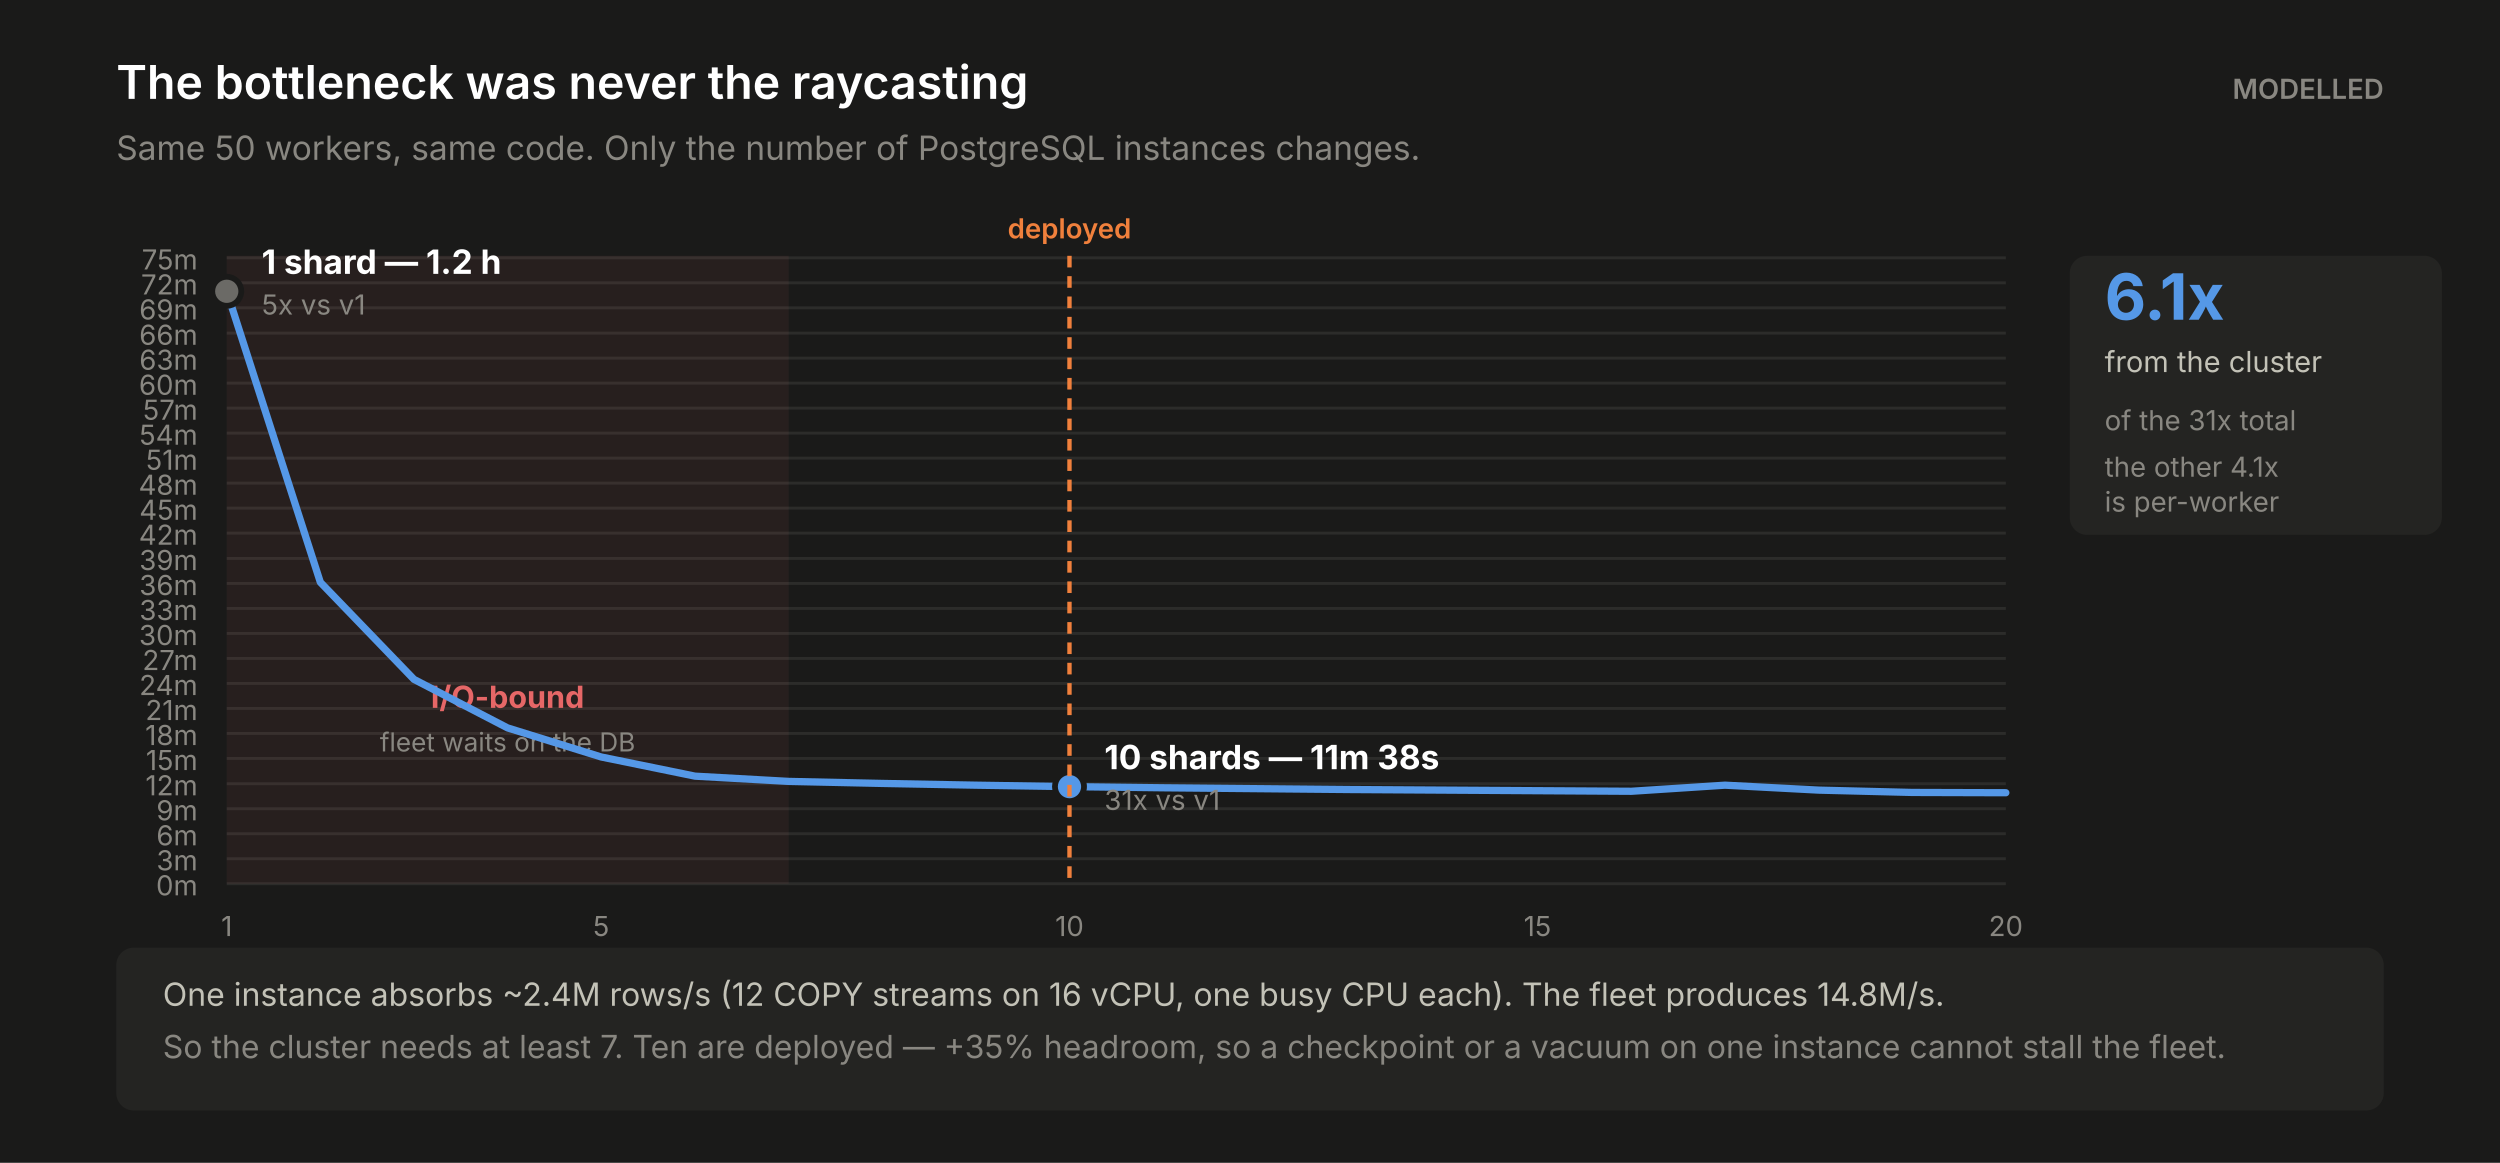
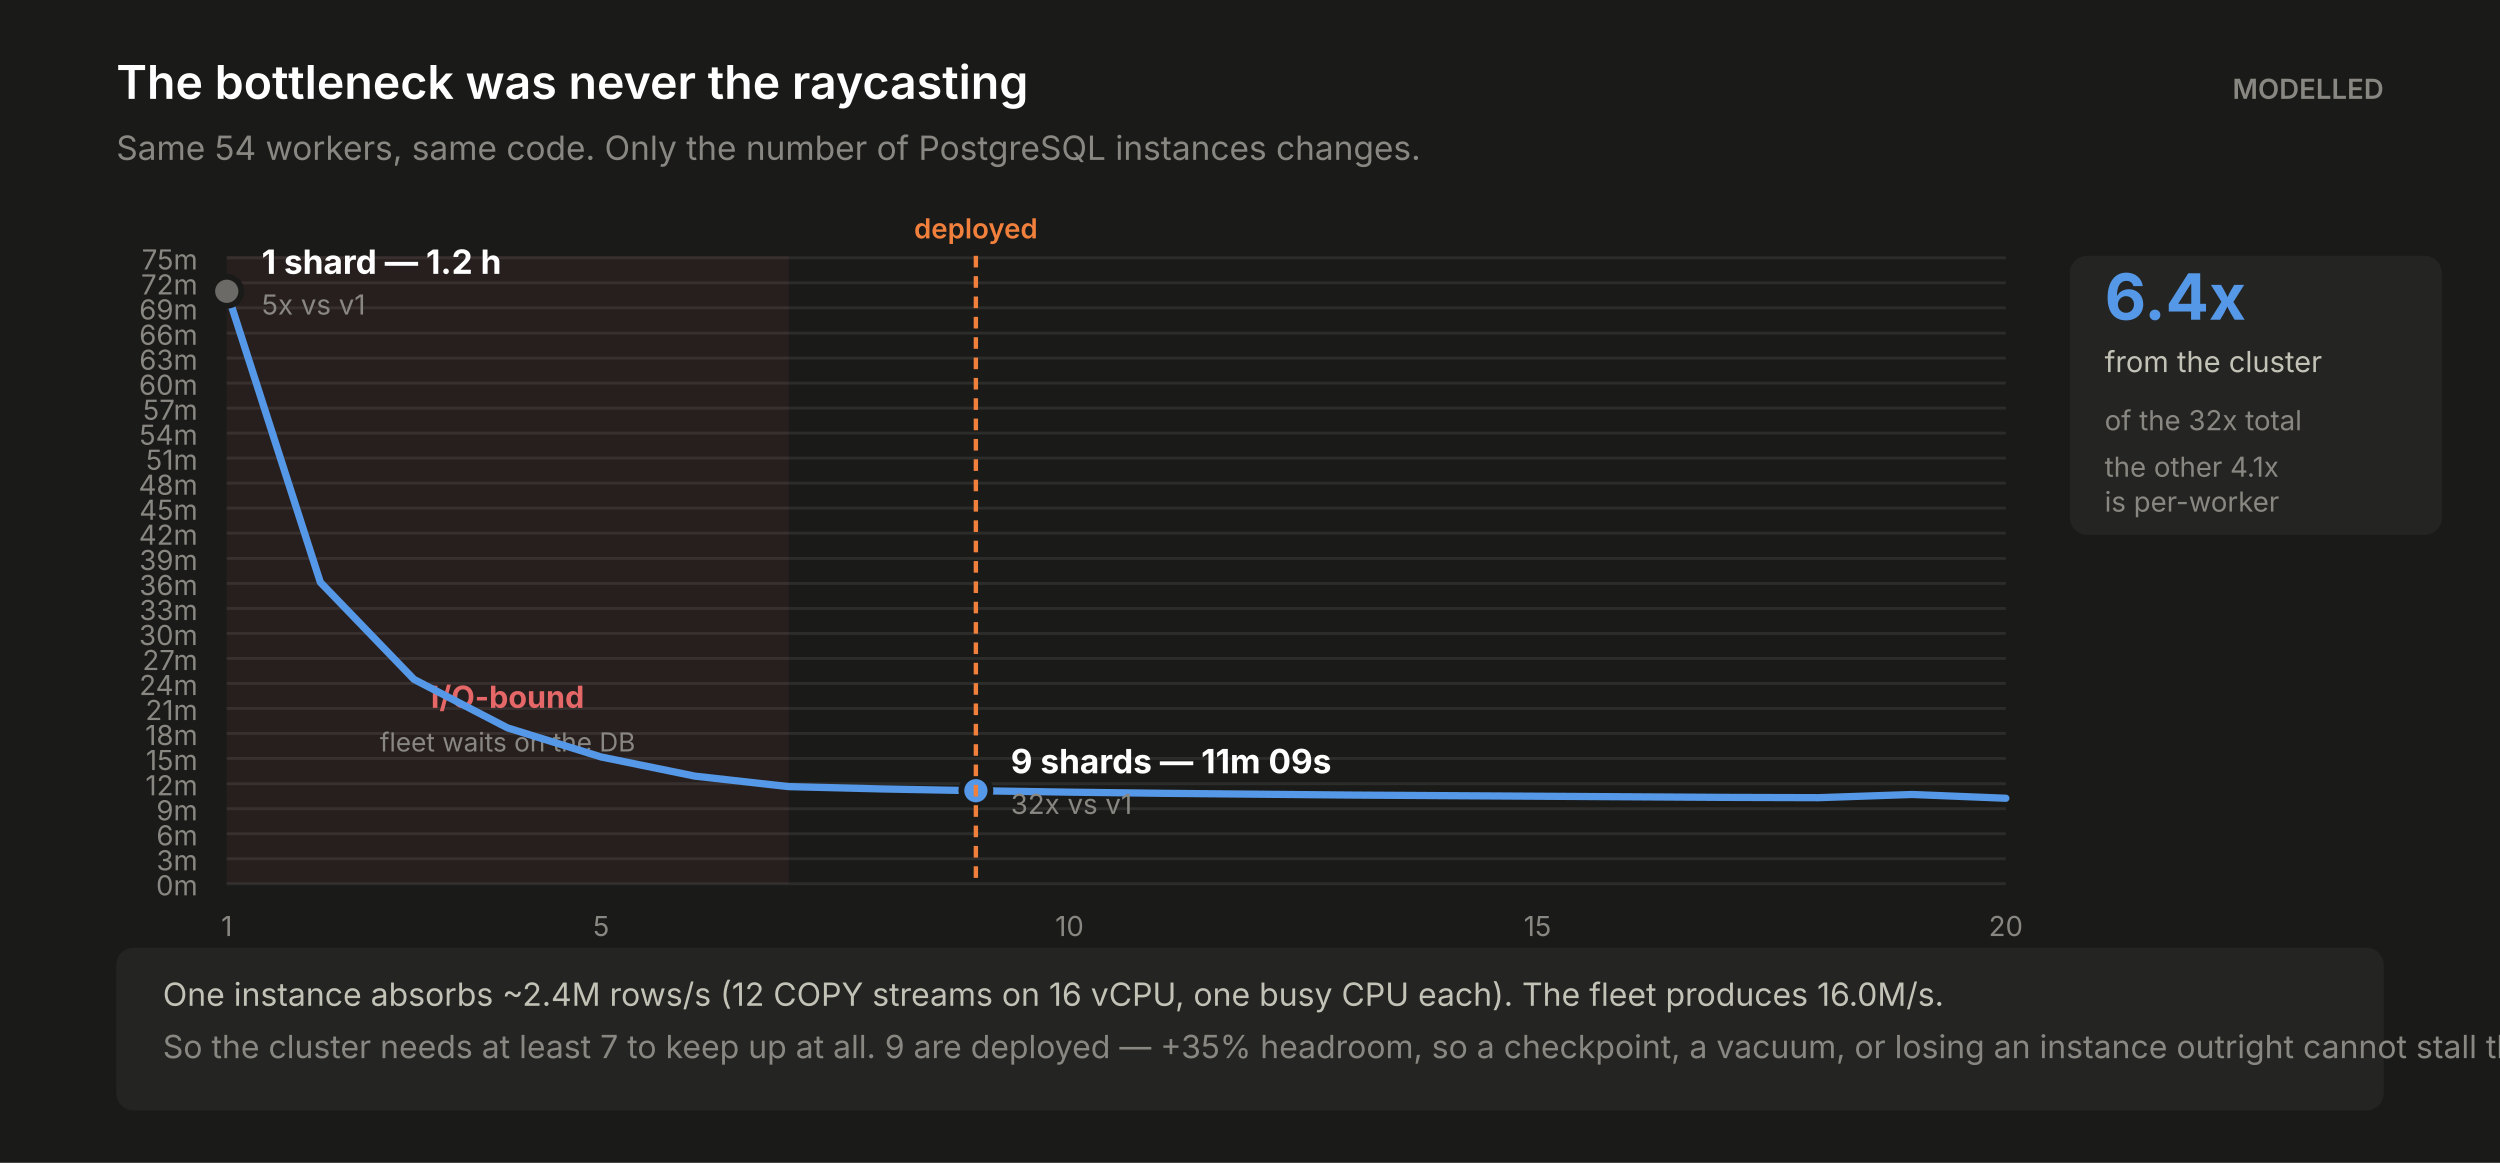
- <svg xmlns="http://www.w3.org/2000/svg" width="860" height="400" viewBox="0 0 860 400" role="img" aria-label="Wall clock against database shard count at a fixed 50 workers. One instance takes 1.2 h; ten take 11m 38s. Below eight shards the fleet is I/O-bound and waiting on the database.">
+ <svg xmlns="http://www.w3.org/2000/svg" width="860" height="400" viewBox="0 0 860 400" role="img" aria-label="Wall clock against database shard count at a fixed 54 workers. One instance takes 1.2 h; ten take 11m 09s. Below eight shards the fleet is I/O-bound and waiting on the database.">
  <rect width="860" height="400" fill="#1a1a19" />
  <text x="40.0" y="34.0" font-family="system-ui,-apple-system,'Segoe UI',sans-serif" font-size="16" font-weight="600" fill="#ffffff" text-anchor="start" style="font-variant-numeric:tabular-nums">The bottleneck was never the raycasting</text>
-   <text x="40.0" y="55.0" font-family="system-ui,-apple-system,'Segoe UI',sans-serif" font-size="11.5" font-weight="400" fill="#898781" text-anchor="start" style="font-variant-numeric:tabular-nums">Same 50 workers, same code. Only the number of PostgreSQL instances changes.</text>
+   <text x="40.0" y="55.0" font-family="system-ui,-apple-system,'Segoe UI',sans-serif" font-size="11.5" font-weight="400" fill="#898781" text-anchor="start" style="font-variant-numeric:tabular-nums">Same 54 workers, same code. Only the number of PostgreSQL instances changes.</text>
  <text x="820.0" y="34.0" font-family="system-ui,-apple-system,'Segoe UI',sans-serif" font-size="9.5" font-weight="600" fill="#898781" text-anchor="end" style="font-variant-numeric:tabular-nums">MODELLED</text>
  <line x1="78.0" y1="304.0" x2="690.0" y2="304.0" stroke="#2c2c2a" stroke-width="1" stroke-linecap="butt" />
  <text x="68.0" y="308.0" font-family="system-ui,-apple-system,'Segoe UI',sans-serif" font-size="9.5" font-weight="400" fill="#898781" text-anchor="end" style="font-variant-numeric:tabular-nums">0m</text>
  <line x1="78.0" y1="295.4" x2="690.0" y2="295.4" stroke="#2c2c2a" stroke-width="1" stroke-linecap="butt" />
  <text x="68.0" y="299.4" font-family="system-ui,-apple-system,'Segoe UI',sans-serif" font-size="9.5" font-weight="400" fill="#898781" text-anchor="end" style="font-variant-numeric:tabular-nums">3m</text>
  <line x1="78.0" y1="286.8" x2="690.0" y2="286.8" stroke="#2c2c2a" stroke-width="1" stroke-linecap="butt" />
  <text x="68.0" y="290.8" font-family="system-ui,-apple-system,'Segoe UI',sans-serif" font-size="9.5" font-weight="400" fill="#898781" text-anchor="end" style="font-variant-numeric:tabular-nums">6m</text>
  <line x1="78.0" y1="278.2" x2="690.0" y2="278.2" stroke="#2c2c2a" stroke-width="1" stroke-linecap="butt" />
  <text x="68.0" y="282.2" font-family="system-ui,-apple-system,'Segoe UI',sans-serif" font-size="9.5" font-weight="400" fill="#898781" text-anchor="end" style="font-variant-numeric:tabular-nums">9m</text>
  <line x1="78.0" y1="269.6" x2="690.0" y2="269.6" stroke="#2c2c2a" stroke-width="1" stroke-linecap="butt" />
  <text x="68.0" y="273.6" font-family="system-ui,-apple-system,'Segoe UI',sans-serif" font-size="9.5" font-weight="400" fill="#898781" text-anchor="end" style="font-variant-numeric:tabular-nums">12m</text>
  <line x1="78.0" y1="260.9" x2="690.0" y2="260.9" stroke="#2c2c2a" stroke-width="1" stroke-linecap="butt" />
  <text x="68.0" y="264.9" font-family="system-ui,-apple-system,'Segoe UI',sans-serif" font-size="9.5" font-weight="400" fill="#898781" text-anchor="end" style="font-variant-numeric:tabular-nums">15m</text>
  <line x1="78.0" y1="252.3" x2="690.0" y2="252.3" stroke="#2c2c2a" stroke-width="1" stroke-linecap="butt" />
  <text x="68.0" y="256.3" font-family="system-ui,-apple-system,'Segoe UI',sans-serif" font-size="9.5" font-weight="400" fill="#898781" text-anchor="end" style="font-variant-numeric:tabular-nums">18m</text>
  <line x1="78.0" y1="243.7" x2="690.0" y2="243.7" stroke="#2c2c2a" stroke-width="1" stroke-linecap="butt" />
  <text x="68.0" y="247.7" font-family="system-ui,-apple-system,'Segoe UI',sans-serif" font-size="9.5" font-weight="400" fill="#898781" text-anchor="end" style="font-variant-numeric:tabular-nums">21m</text>
  <line x1="78.0" y1="235.1" x2="690.0" y2="235.1" stroke="#2c2c2a" stroke-width="1" stroke-linecap="butt" />
  <text x="68.0" y="239.1" font-family="system-ui,-apple-system,'Segoe UI',sans-serif" font-size="9.5" font-weight="400" fill="#898781" text-anchor="end" style="font-variant-numeric:tabular-nums">24m</text>
  <line x1="78.0" y1="226.5" x2="690.0" y2="226.5" stroke="#2c2c2a" stroke-width="1" stroke-linecap="butt" />
  <text x="68.0" y="230.5" font-family="system-ui,-apple-system,'Segoe UI',sans-serif" font-size="9.5" font-weight="400" fill="#898781" text-anchor="end" style="font-variant-numeric:tabular-nums">27m</text>
  <line x1="78.0" y1="217.9" x2="690.0" y2="217.9" stroke="#2c2c2a" stroke-width="1" stroke-linecap="butt" />
  <text x="68.0" y="221.9" font-family="system-ui,-apple-system,'Segoe UI',sans-serif" font-size="9.5" font-weight="400" fill="#898781" text-anchor="end" style="font-variant-numeric:tabular-nums">30m</text>
  <line x1="78.0" y1="209.3" x2="690.0" y2="209.3" stroke="#2c2c2a" stroke-width="1" stroke-linecap="butt" />
  <text x="68.0" y="213.3" font-family="system-ui,-apple-system,'Segoe UI',sans-serif" font-size="9.5" font-weight="400" fill="#898781" text-anchor="end" style="font-variant-numeric:tabular-nums">33m</text>
  <line x1="78.0" y1="200.7" x2="690.0" y2="200.7" stroke="#2c2c2a" stroke-width="1" stroke-linecap="butt" />
  <text x="68.0" y="204.7" font-family="system-ui,-apple-system,'Segoe UI',sans-serif" font-size="9.5" font-weight="400" fill="#898781" text-anchor="end" style="font-variant-numeric:tabular-nums">36m</text>
  <line x1="78.0" y1="192.1" x2="690.0" y2="192.1" stroke="#2c2c2a" stroke-width="1" stroke-linecap="butt" />
  <text x="68.0" y="196.1" font-family="system-ui,-apple-system,'Segoe UI',sans-serif" font-size="9.5" font-weight="400" fill="#898781" text-anchor="end" style="font-variant-numeric:tabular-nums">39m</text>
  <line x1="78.0" y1="183.4" x2="690.0" y2="183.4" stroke="#2c2c2a" stroke-width="1" stroke-linecap="butt" />
  <text x="68.0" y="187.4" font-family="system-ui,-apple-system,'Segoe UI',sans-serif" font-size="9.5" font-weight="400" fill="#898781" text-anchor="end" style="font-variant-numeric:tabular-nums">42m</text>
  <line x1="78.0" y1="174.8" x2="690.0" y2="174.8" stroke="#2c2c2a" stroke-width="1" stroke-linecap="butt" />
  <text x="68.0" y="178.8" font-family="system-ui,-apple-system,'Segoe UI',sans-serif" font-size="9.5" font-weight="400" fill="#898781" text-anchor="end" style="font-variant-numeric:tabular-nums">45m</text>
  <line x1="78.0" y1="166.2" x2="690.0" y2="166.2" stroke="#2c2c2a" stroke-width="1" stroke-linecap="butt" />
  <text x="68.0" y="170.2" font-family="system-ui,-apple-system,'Segoe UI',sans-serif" font-size="9.5" font-weight="400" fill="#898781" text-anchor="end" style="font-variant-numeric:tabular-nums">48m</text>
  <line x1="78.0" y1="157.6" x2="690.0" y2="157.6" stroke="#2c2c2a" stroke-width="1" stroke-linecap="butt" />
  <text x="68.0" y="161.6" font-family="system-ui,-apple-system,'Segoe UI',sans-serif" font-size="9.5" font-weight="400" fill="#898781" text-anchor="end" style="font-variant-numeric:tabular-nums">51m</text>
  <line x1="78.0" y1="149.0" x2="690.0" y2="149.0" stroke="#2c2c2a" stroke-width="1" stroke-linecap="butt" />
  <text x="68.0" y="153.0" font-family="system-ui,-apple-system,'Segoe UI',sans-serif" font-size="9.5" font-weight="400" fill="#898781" text-anchor="end" style="font-variant-numeric:tabular-nums">54m</text>
  <line x1="78.0" y1="140.4" x2="690.0" y2="140.4" stroke="#2c2c2a" stroke-width="1" stroke-linecap="butt" />
  <text x="68.0" y="144.4" font-family="system-ui,-apple-system,'Segoe UI',sans-serif" font-size="9.5" font-weight="400" fill="#898781" text-anchor="end" style="font-variant-numeric:tabular-nums">57m</text>
  <line x1="78.0" y1="131.8" x2="690.0" y2="131.8" stroke="#2c2c2a" stroke-width="1" stroke-linecap="butt" />
  <text x="68.0" y="135.8" font-family="system-ui,-apple-system,'Segoe UI',sans-serif" font-size="9.5" font-weight="400" fill="#898781" text-anchor="end" style="font-variant-numeric:tabular-nums">60m</text>
  <line x1="78.0" y1="123.2" x2="690.0" y2="123.2" stroke="#2c2c2a" stroke-width="1" stroke-linecap="butt" />
  <text x="68.0" y="127.2" font-family="system-ui,-apple-system,'Segoe UI',sans-serif" font-size="9.5" font-weight="400" fill="#898781" text-anchor="end" style="font-variant-numeric:tabular-nums">63m</text>
  <line x1="78.0" y1="114.6" x2="690.0" y2="114.6" stroke="#2c2c2a" stroke-width="1" stroke-linecap="butt" />
  <text x="68.0" y="118.6" font-family="system-ui,-apple-system,'Segoe UI',sans-serif" font-size="9.5" font-weight="400" fill="#898781" text-anchor="end" style="font-variant-numeric:tabular-nums">66m</text>
  <line x1="78.0" y1="105.9" x2="690.0" y2="105.9" stroke="#2c2c2a" stroke-width="1" stroke-linecap="butt" />
  <text x="68.0" y="109.9" font-family="system-ui,-apple-system,'Segoe UI',sans-serif" font-size="9.5" font-weight="400" fill="#898781" text-anchor="end" style="font-variant-numeric:tabular-nums">69m</text>
  <line x1="78.0" y1="97.3" x2="690.0" y2="97.3" stroke="#2c2c2a" stroke-width="1" stroke-linecap="butt" />
  <text x="68.0" y="101.3" font-family="system-ui,-apple-system,'Segoe UI',sans-serif" font-size="9.5" font-weight="400" fill="#898781" text-anchor="end" style="font-variant-numeric:tabular-nums">72m</text>
  <line x1="78.0" y1="88.7" x2="690.0" y2="88.7" stroke="#2c2c2a" stroke-width="1" stroke-linecap="butt" />
  <text x="68.0" y="92.7" font-family="system-ui,-apple-system,'Segoe UI',sans-serif" font-size="9.5" font-weight="400" fill="#898781" text-anchor="end" style="font-variant-numeric:tabular-nums">75m</text>
  <text x="78.0" y="322.0" font-family="system-ui,-apple-system,'Segoe UI',sans-serif" font-size="9.5" font-weight="400" fill="#898781" text-anchor="middle" style="font-variant-numeric:tabular-nums">1</text>
  <text x="206.8" y="322.0" font-family="system-ui,-apple-system,'Segoe UI',sans-serif" font-size="9.5" font-weight="400" fill="#898781" text-anchor="middle" style="font-variant-numeric:tabular-nums">5</text>
  <text x="367.9" y="322.0" font-family="system-ui,-apple-system,'Segoe UI',sans-serif" font-size="9.5" font-weight="400" fill="#898781" text-anchor="middle" style="font-variant-numeric:tabular-nums">10</text>
  <text x="528.9" y="322.0" font-family="system-ui,-apple-system,'Segoe UI',sans-serif" font-size="9.5" font-weight="400" fill="#898781" text-anchor="middle" style="font-variant-numeric:tabular-nums">15</text>
  <text x="690.0" y="322.0" font-family="system-ui,-apple-system,'Segoe UI',sans-serif" font-size="9.5" font-weight="400" fill="#898781" text-anchor="middle" style="font-variant-numeric:tabular-nums">20</text>
  <text x="384.0" y="342.0" font-family="system-ui,-apple-system,'Segoe UI',sans-serif" font-size="10.5" font-weight="400" fill="#c3c2b7" text-anchor="middle" style="font-variant-numeric:tabular-nums">database shards</text>
  <rect x="78.0" y="88.0" width="193.3" height="216.0" rx="0" fill="#e66767" opacity="0.07" />
  <text x="174.6" y="243.5" font-family="system-ui,-apple-system,'Segoe UI',sans-serif" font-size="10.5" font-weight="700" fill="#e66767" text-anchor="middle" style="font-variant-numeric:tabular-nums">I/O-bound</text>
  <text x="174.6" y="258.5" font-family="system-ui,-apple-system,'Segoe UI',sans-serif" font-size="9" font-weight="400" fill="#898781" text-anchor="middle" style="font-variant-numeric:tabular-nums">fleet waits on the DB</text>
-   <path d="M 78.0 100.2 L 110.2 200.3 L 142.4 233.7 L 174.6 250.4 L 206.8 260.4 L 239.1 267.0 L 271.3 268.8 L 303.5 269.5 L 335.7 270.1 L 367.9 270.6 L 400.1 271.0 L 432.3 271.3 L 464.5 271.6 L 496.7 271.8 L 528.9 272.0 L 561.2 272.2 L 593.4 270.1 L 625.6 271.8 L 657.8 272.6 L 690.0 272.7" fill="none" stroke="#5598e7" stroke-width="2.5" stroke-linejoin="round" stroke-linecap="round" />
+   <path d="M 78.0 100.2 L 110.2 200.3 L 142.4 233.7 L 174.6 250.4 L 206.8 260.4 L 239.1 267.0 L 271.3 270.6 L 303.5 271.4 L 335.7 272.0 L 367.9 272.5 L 400.1 272.9 L 432.3 273.2 L 464.5 273.5 L 496.7 273.7 L 528.9 273.9 L 561.2 274.1 L 593.4 274.3 L 625.6 274.4 L 657.8 273.3 L 690.0 274.6" fill="none" stroke="#5598e7" stroke-width="2.5" stroke-linejoin="round" stroke-linecap="round" />
  <circle cx="78.0" cy="100.2" r="5" fill="#6b6a66" stroke="#1a1a19" stroke-width="2" />
  <text x="90.0" y="94.2" font-family="system-ui,-apple-system,'Segoe UI',sans-serif" font-size="11.5" font-weight="700" fill="#ffffff" text-anchor="start" style="font-variant-numeric:tabular-nums">1 shard — 1.2 h</text>
  <text x="90.0" y="108.2" font-family="system-ui,-apple-system,'Segoe UI',sans-serif" font-size="9.5" font-weight="400" fill="#898781" text-anchor="start" style="font-variant-numeric:tabular-nums">5x vs v1</text>
-   <circle cx="367.9" cy="270.6" r="5" fill="#5598e7" stroke="#1a1a19" stroke-width="2" />
-   <text x="379.9" y="264.6" font-family="system-ui,-apple-system,'Segoe UI',sans-serif" font-size="11.5" font-weight="700" fill="#ffffff" text-anchor="start" style="font-variant-numeric:tabular-nums">10 shards — 11m 38s</text>
-   <text x="379.9" y="278.6" font-family="system-ui,-apple-system,'Segoe UI',sans-serif" font-size="9.5" font-weight="400" fill="#898781" text-anchor="start" style="font-variant-numeric:tabular-nums">31x vs v1</text>
-   <line x1="367.9" y1="88.0" x2="367.9" y2="304.0" stroke="#f0803c" stroke-width="1.5" stroke-linecap="butt" stroke-dasharray="4 3" />
-   <text x="367.9" y="82.0" font-family="system-ui,-apple-system,'Segoe UI',sans-serif" font-size="9.5" font-weight="600" fill="#f0803c" text-anchor="middle" style="font-variant-numeric:tabular-nums">deployed</text>
+   <circle cx="335.7" cy="272.0" r="5" fill="#5598e7" stroke="#1a1a19" stroke-width="2" />
+   <text x="347.7" y="266.0" font-family="system-ui,-apple-system,'Segoe UI',sans-serif" font-size="11.5" font-weight="700" fill="#ffffff" text-anchor="start" style="font-variant-numeric:tabular-nums">9 shards — 11m 09s</text>
+   <text x="347.7" y="280.0" font-family="system-ui,-apple-system,'Segoe UI',sans-serif" font-size="9.5" font-weight="400" fill="#898781" text-anchor="start" style="font-variant-numeric:tabular-nums">32x vs v1</text>
+   <line x1="335.7" y1="88.0" x2="335.7" y2="304.0" stroke="#f0803c" stroke-width="1.5" stroke-linecap="butt" stroke-dasharray="4 3" />
+   <text x="335.7" y="82.0" font-family="system-ui,-apple-system,'Segoe UI',sans-serif" font-size="9.5" font-weight="600" fill="#f0803c" text-anchor="middle" style="font-variant-numeric:tabular-nums">deployed</text>
  <rect x="712.0" y="88.0" width="128.0" height="96.0" rx="6" fill="#242422" />
-   <text x="724.0" y="110.0" font-family="system-ui,-apple-system,'Segoe UI',sans-serif" font-size="22" font-weight="700" fill="#5598e7" text-anchor="start" style="font-variant-numeric:tabular-nums">6.1x</text>
+   <text x="724.0" y="110.0" font-family="system-ui,-apple-system,'Segoe UI',sans-serif" font-size="22" font-weight="700" fill="#5598e7" text-anchor="start" style="font-variant-numeric:tabular-nums">6.4x</text>
  <text x="724.0" y="128.0" font-family="system-ui,-apple-system,'Segoe UI',sans-serif" font-size="10" font-weight="400" fill="#c3c2b7" text-anchor="start" style="font-variant-numeric:tabular-nums">from the cluster</text>
-   <text x="724.0" y="148.0" font-family="system-ui,-apple-system,'Segoe UI',sans-serif" font-size="9.5" font-weight="400" fill="#898781" text-anchor="start" style="font-variant-numeric:tabular-nums">of the 31x total</text>
+   <text x="724.0" y="148.0" font-family="system-ui,-apple-system,'Segoe UI',sans-serif" font-size="9.5" font-weight="400" fill="#898781" text-anchor="start" style="font-variant-numeric:tabular-nums">of the 32x total</text>
  <text x="724.0" y="164.0" font-family="system-ui,-apple-system,'Segoe UI',sans-serif" font-size="9.5" font-weight="400" fill="#898781" text-anchor="start" style="font-variant-numeric:tabular-nums">the other 4.1x</text>
  <text x="724.0" y="176.0" font-family="system-ui,-apple-system,'Segoe UI',sans-serif" font-size="9.5" font-weight="400" fill="#898781" text-anchor="start" style="font-variant-numeric:tabular-nums">is per-worker</text>
  <rect x="40.0" y="326.0" width="780.0" height="56.0" rx="6" fill="#242422" />
-   <text x="56.0" y="346.0" font-family="system-ui,-apple-system,'Segoe UI',sans-serif" font-size="11" font-weight="400" fill="#c3c2b7" text-anchor="start" style="font-variant-numeric:tabular-nums">One instance absorbs ~2.4M rows/s (12 COPY streams on 16 vCPU, one busy CPU each). The fleet produces 14.8M/s.</text>
-   <text x="56.0" y="364.0" font-family="system-ui,-apple-system,'Segoe UI',sans-serif" font-size="11" font-weight="400" fill="#898781" text-anchor="start" style="font-variant-numeric:tabular-nums">So the cluster needs at least 7. Ten are deployed — +35% headroom, so a checkpoint or a vacuum on one instance cannot stall the fleet.</text>
+   <text x="56.0" y="346.0" font-family="system-ui,-apple-system,'Segoe UI',sans-serif" font-size="11" font-weight="400" fill="#c3c2b7" text-anchor="start" style="font-variant-numeric:tabular-nums">One instance absorbs ~2.4M rows/s (12 COPY streams on 16 vCPU, one busy CPU each). The fleet produces 16.0M/s.</text>
+   <text x="56.0" y="364.0" font-family="system-ui,-apple-system,'Segoe UI',sans-serif" font-size="11" font-weight="400" fill="#898781" text-anchor="start" style="font-variant-numeric:tabular-nums">So the cluster needs at least 7 to keep up at all. 9 are deployed — +35% headroom, so a checkpoint, a vacuum, or losing an instance outright cannot stall the fleet.</text>
</svg>
